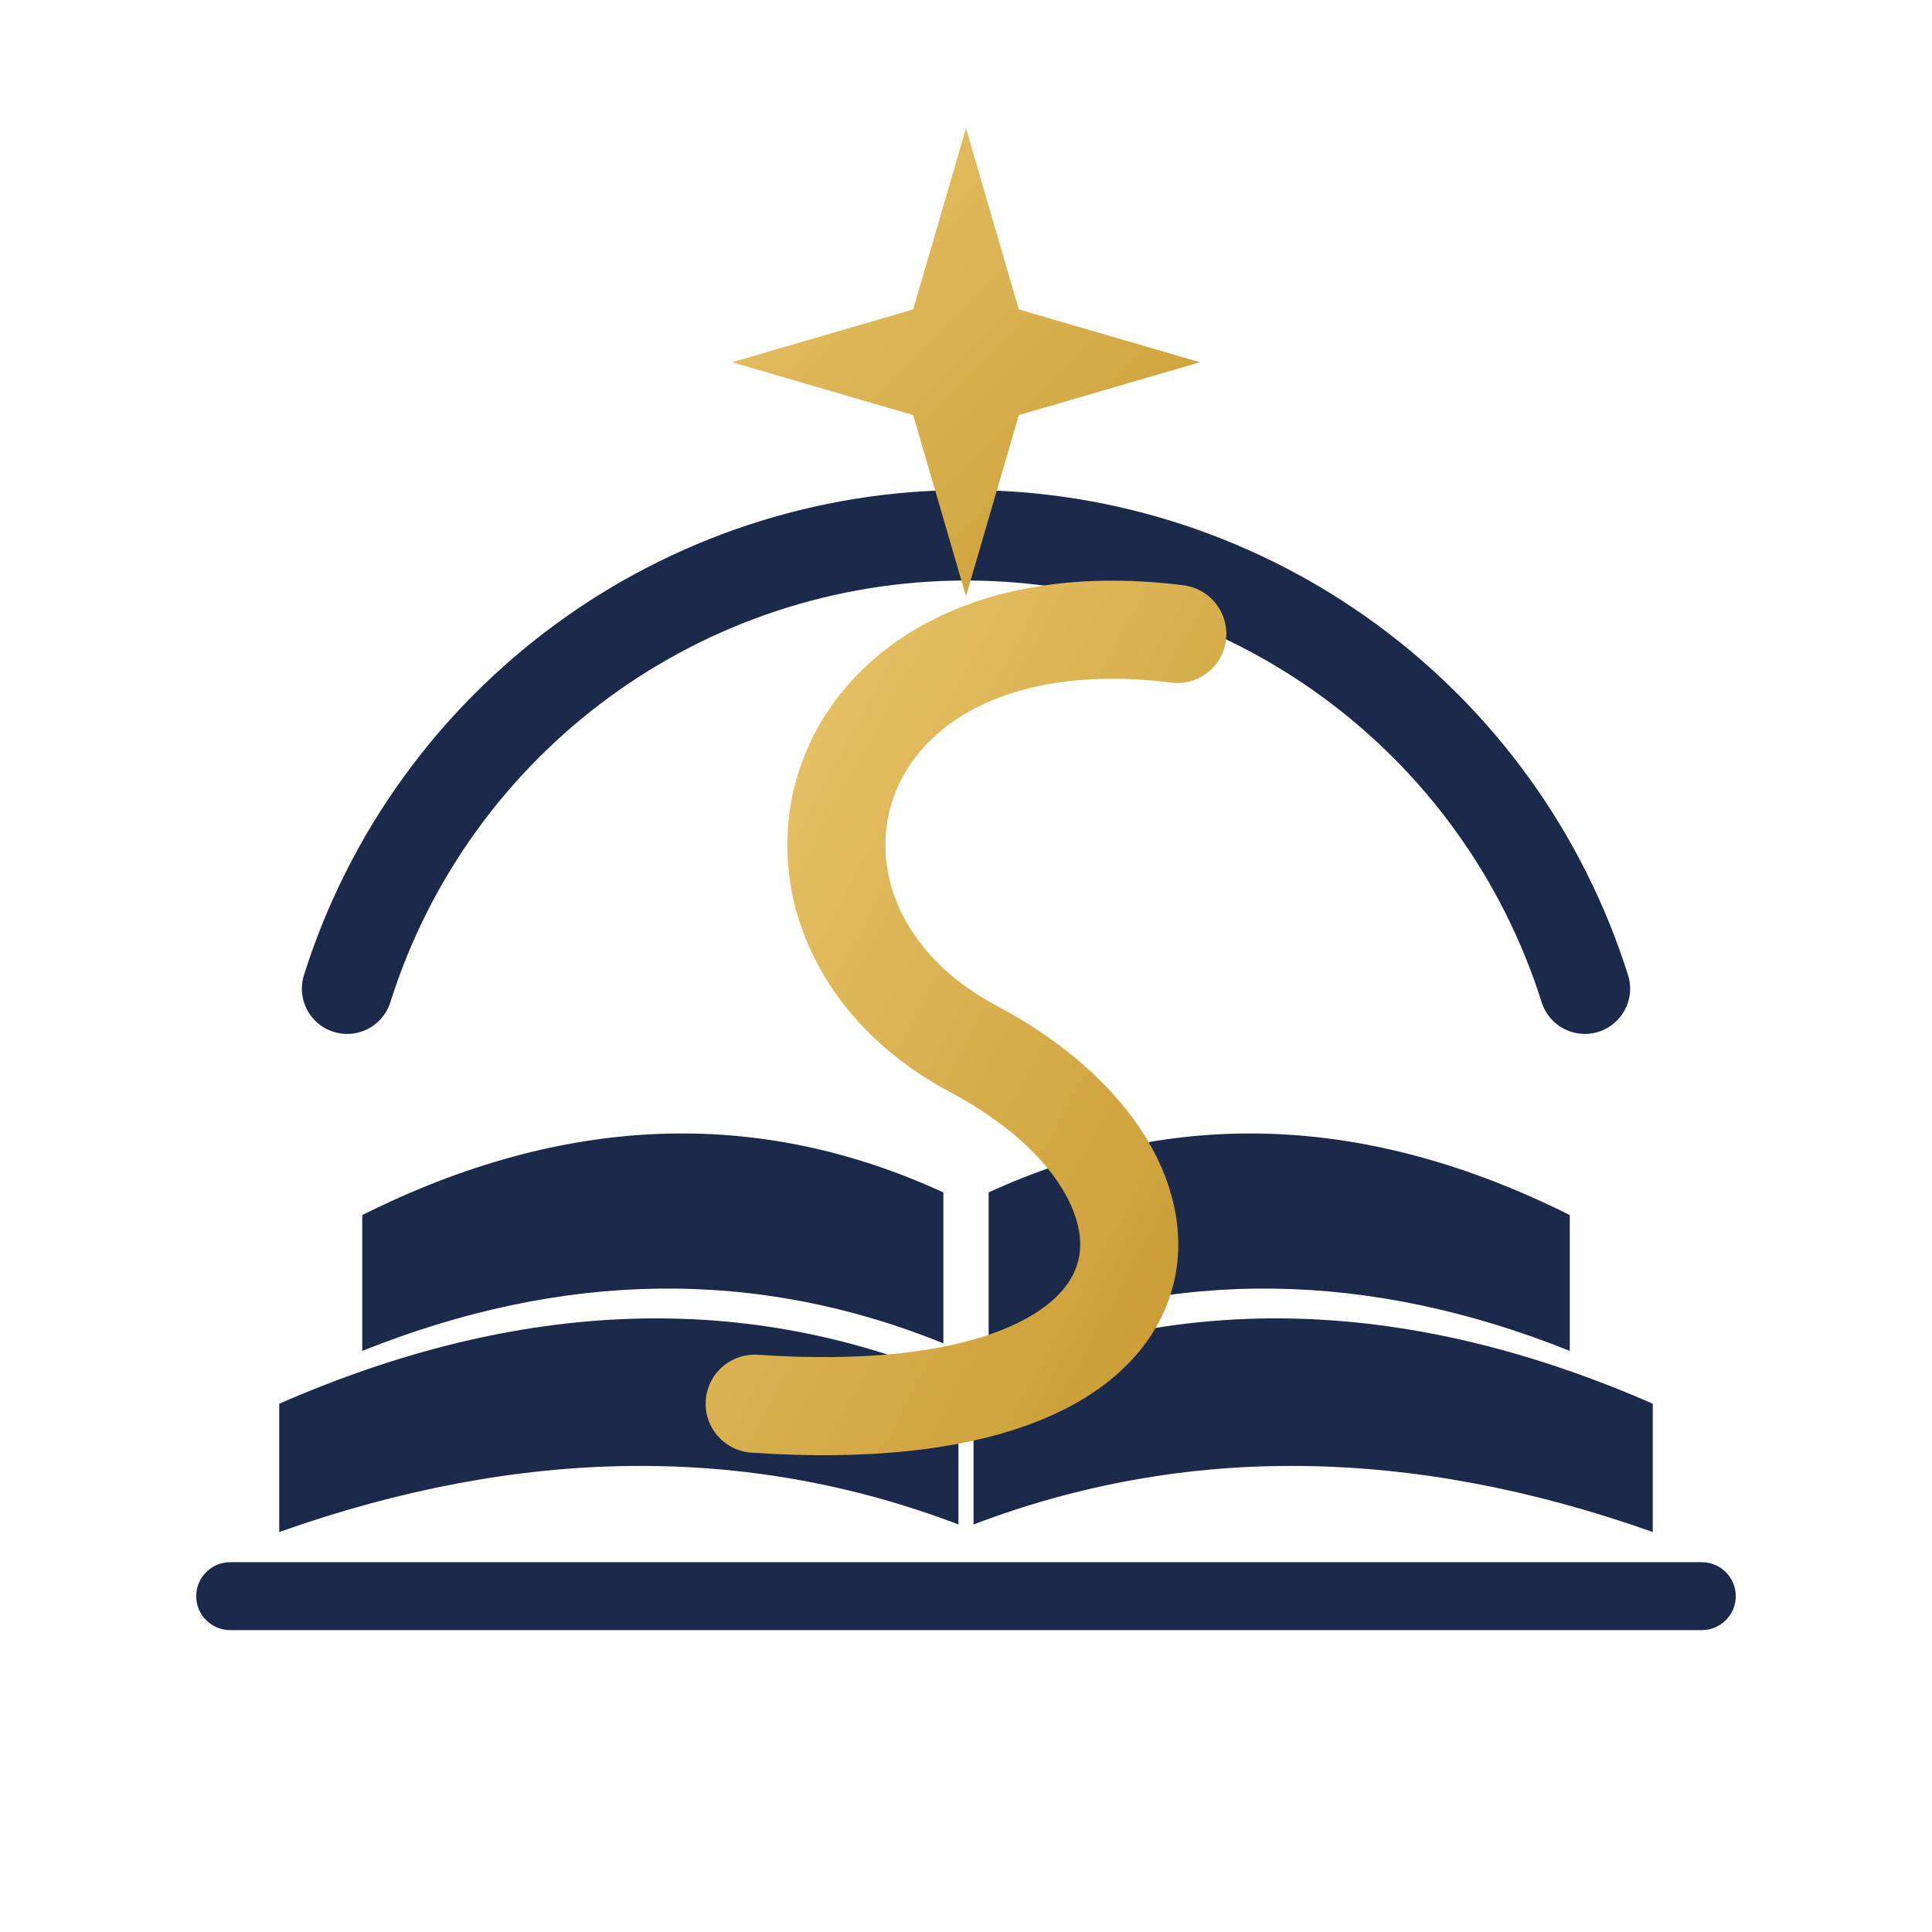
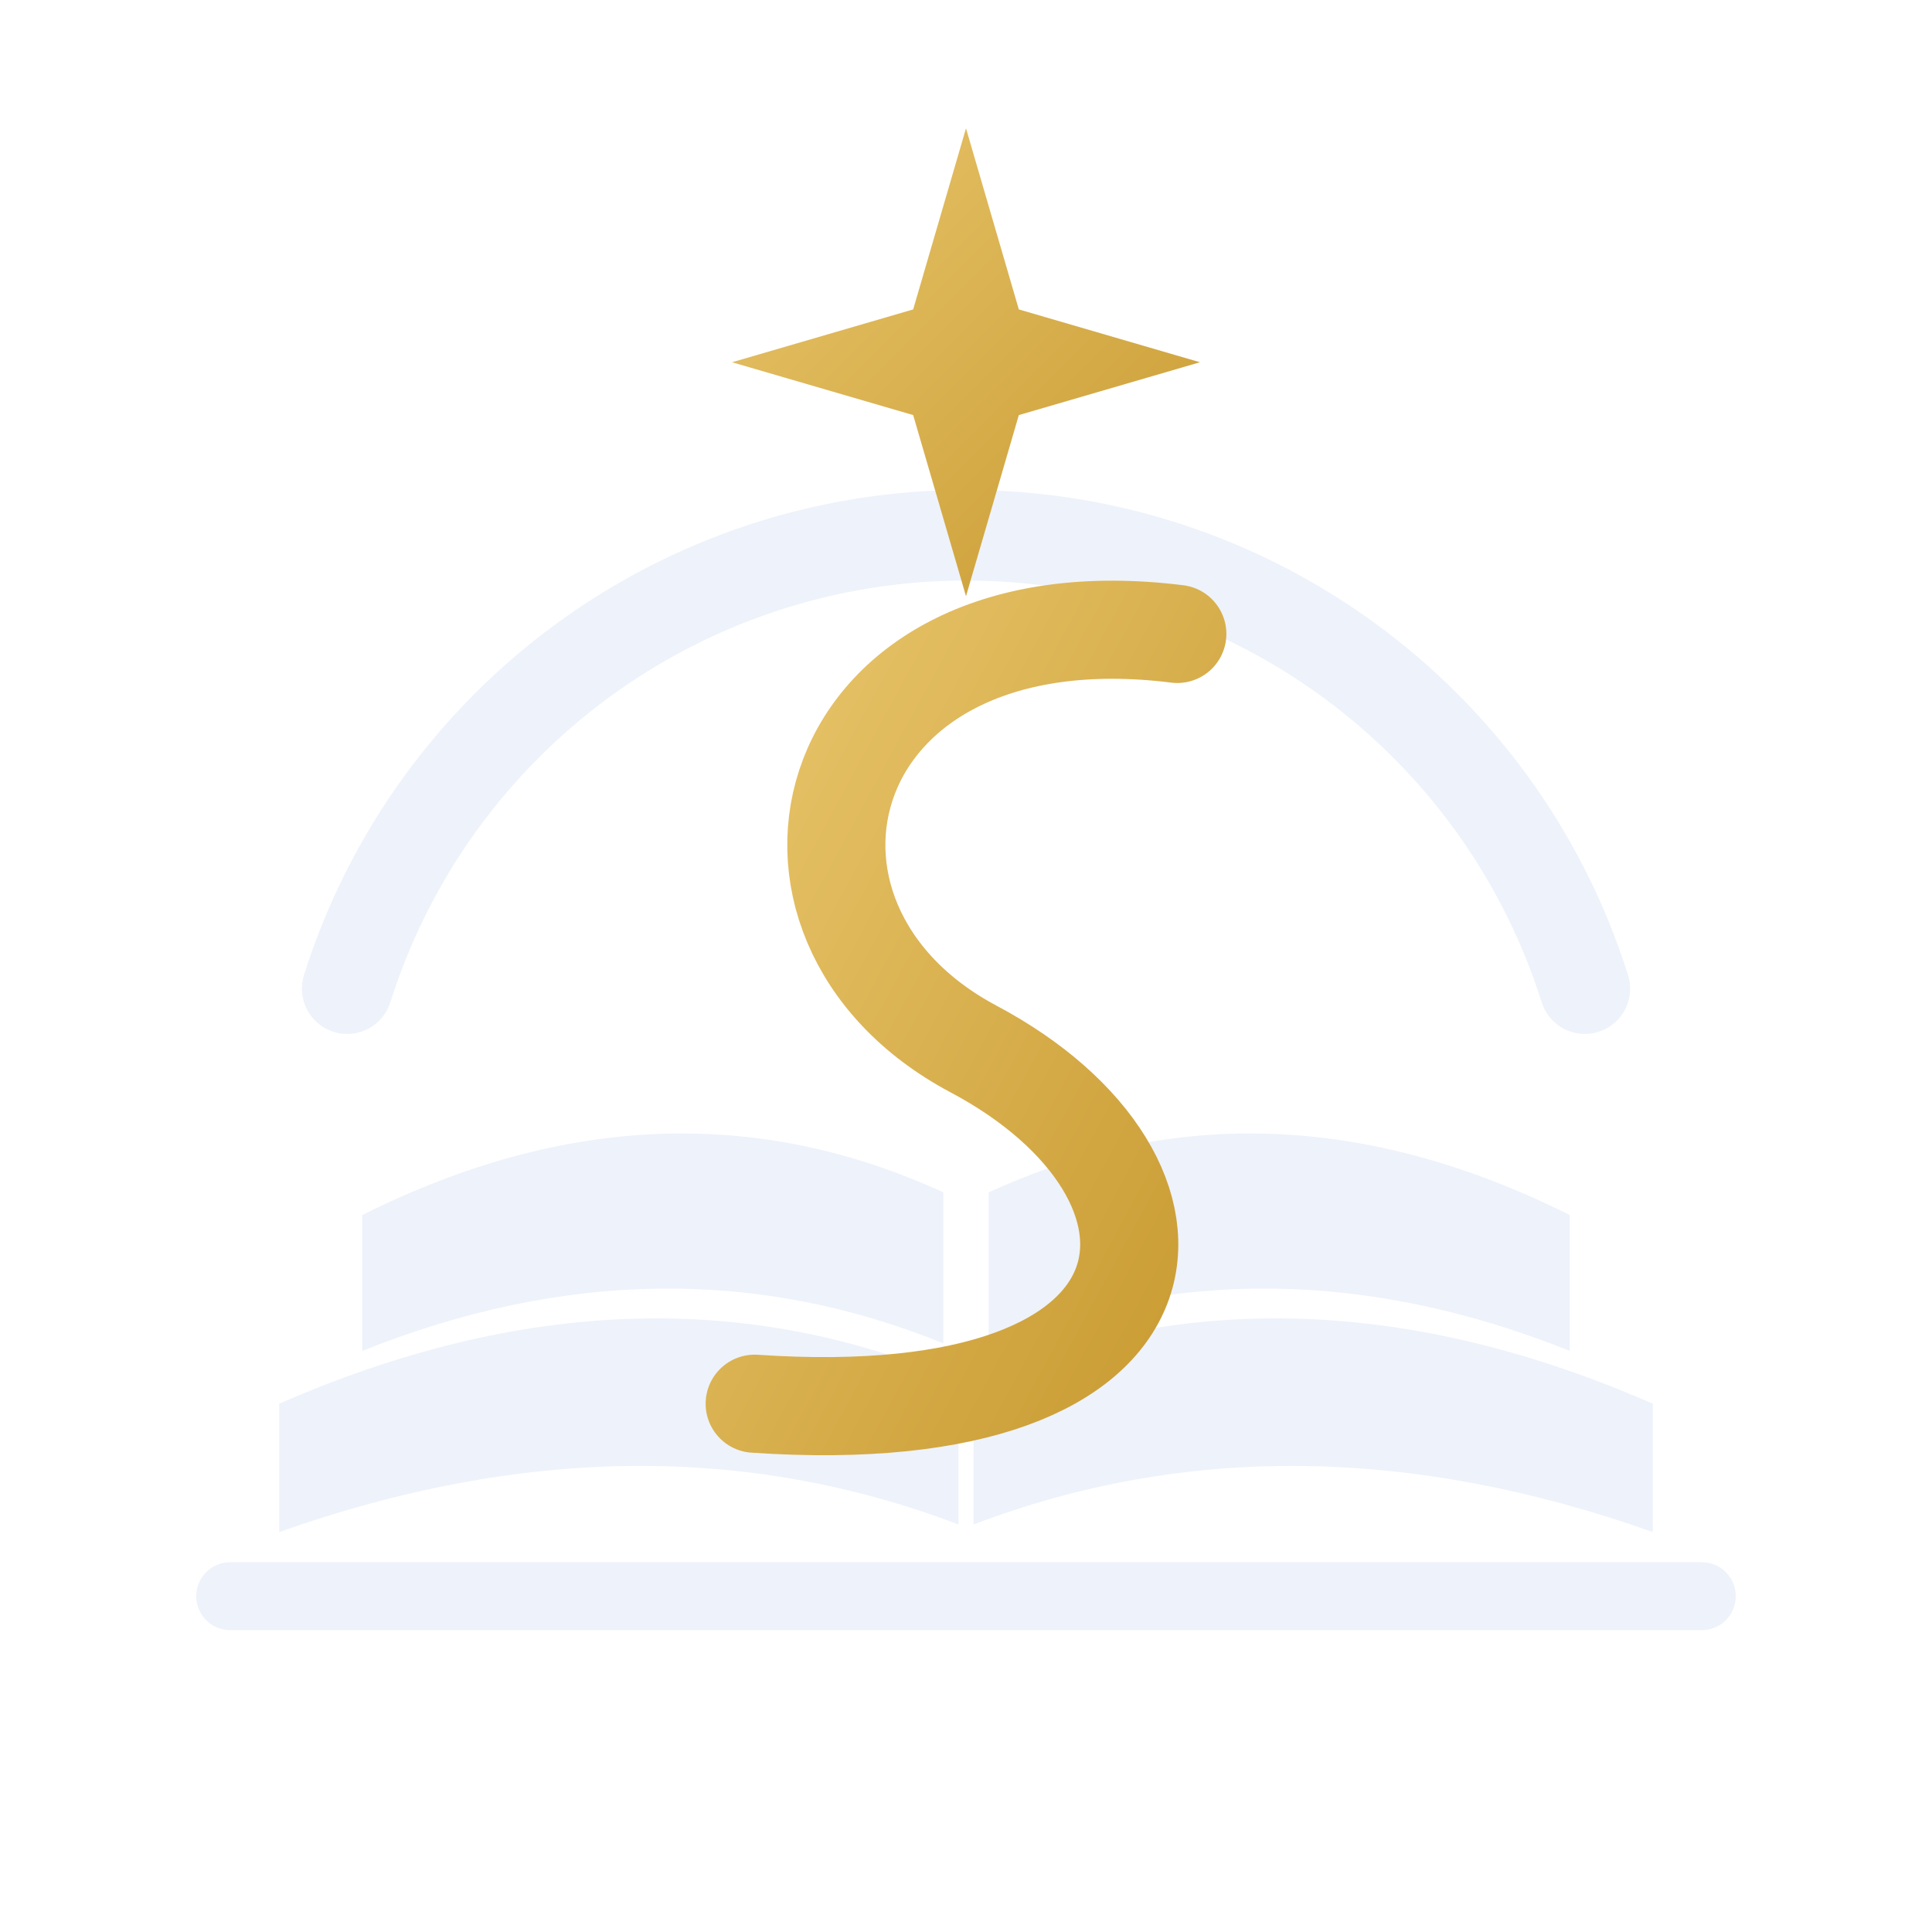
<svg xmlns="http://www.w3.org/2000/svg" viewBox="0 0 512 512">
  <defs>
    <linearGradient id="ds-gold" x1="0" y1="0" x2="1" y2="1">
      <stop offset="0" stop-color="#e8c56b" />
      <stop offset="1" stop-color="#c99b32" />
    </linearGradient>
  </defs>
-   <path d="M 92 262 A 172 172 0 0 1 420 262" fill="none" stroke="#1b2a4a" stroke-width="24" stroke-linecap="round" />
-   <path d="M 96 322 Q 176 282 250 316 L 250 356 Q 176 326 96 358 Z" fill="#1b2a4a" />
-   <path d="M 416 322 Q 336 282 262 316 L 262 356 Q 336 326 416 358 Z" fill="#1b2a4a" />
-   <path d="M 74 372 Q 170 330 254 366 L 254 404 Q 170 372 74 406 Z" fill="#1b2a4a" />
-   <path d="M 438 372 Q 342 330 258 366 L 258 404 Q 342 372 438 406 Z" fill="#1b2a4a" />
-   <rect x="52" y="414" width="408" height="18" rx="9" fill="#1b2a4a" />
+   <path d="M 92 262 A 172 172 0 0 1 420 262" fill="none" stroke="#eef2fa" stroke-width="24" stroke-linecap="round" />
+   <path d="M 96 322 Q 176 282 250 316 L 250 356 Q 176 326 96 358 Z" fill="#eef2fa" />
+   <path d="M 416 322 Q 336 282 262 316 L 262 356 Q 336 326 416 358 Z" fill="#eef2fa" />
+   <path d="M 74 372 Q 170 330 254 366 L 254 404 Q 170 372 74 406 Z" fill="#eef2fa" />
+   <path d="M 438 372 Q 342 330 258 366 L 258 404 Q 342 372 438 406 Z" fill="#eef2fa" />
+   <rect x="52" y="414" width="408" height="18" rx="9" fill="#eef2fa" />
  <path d="M 312 168 C 216 156 194 244 258 278 C 322 312 318 380 200 372" fill="none" stroke="url(#ds-gold)" stroke-width="26" stroke-linecap="round" />
  <path d="M 256 34 L 270 82 L 318 96 L 270 110 L 256 158 L 242 110 L 194 96 L 242 82 Z" fill="url(#ds-gold)" />
</svg>
